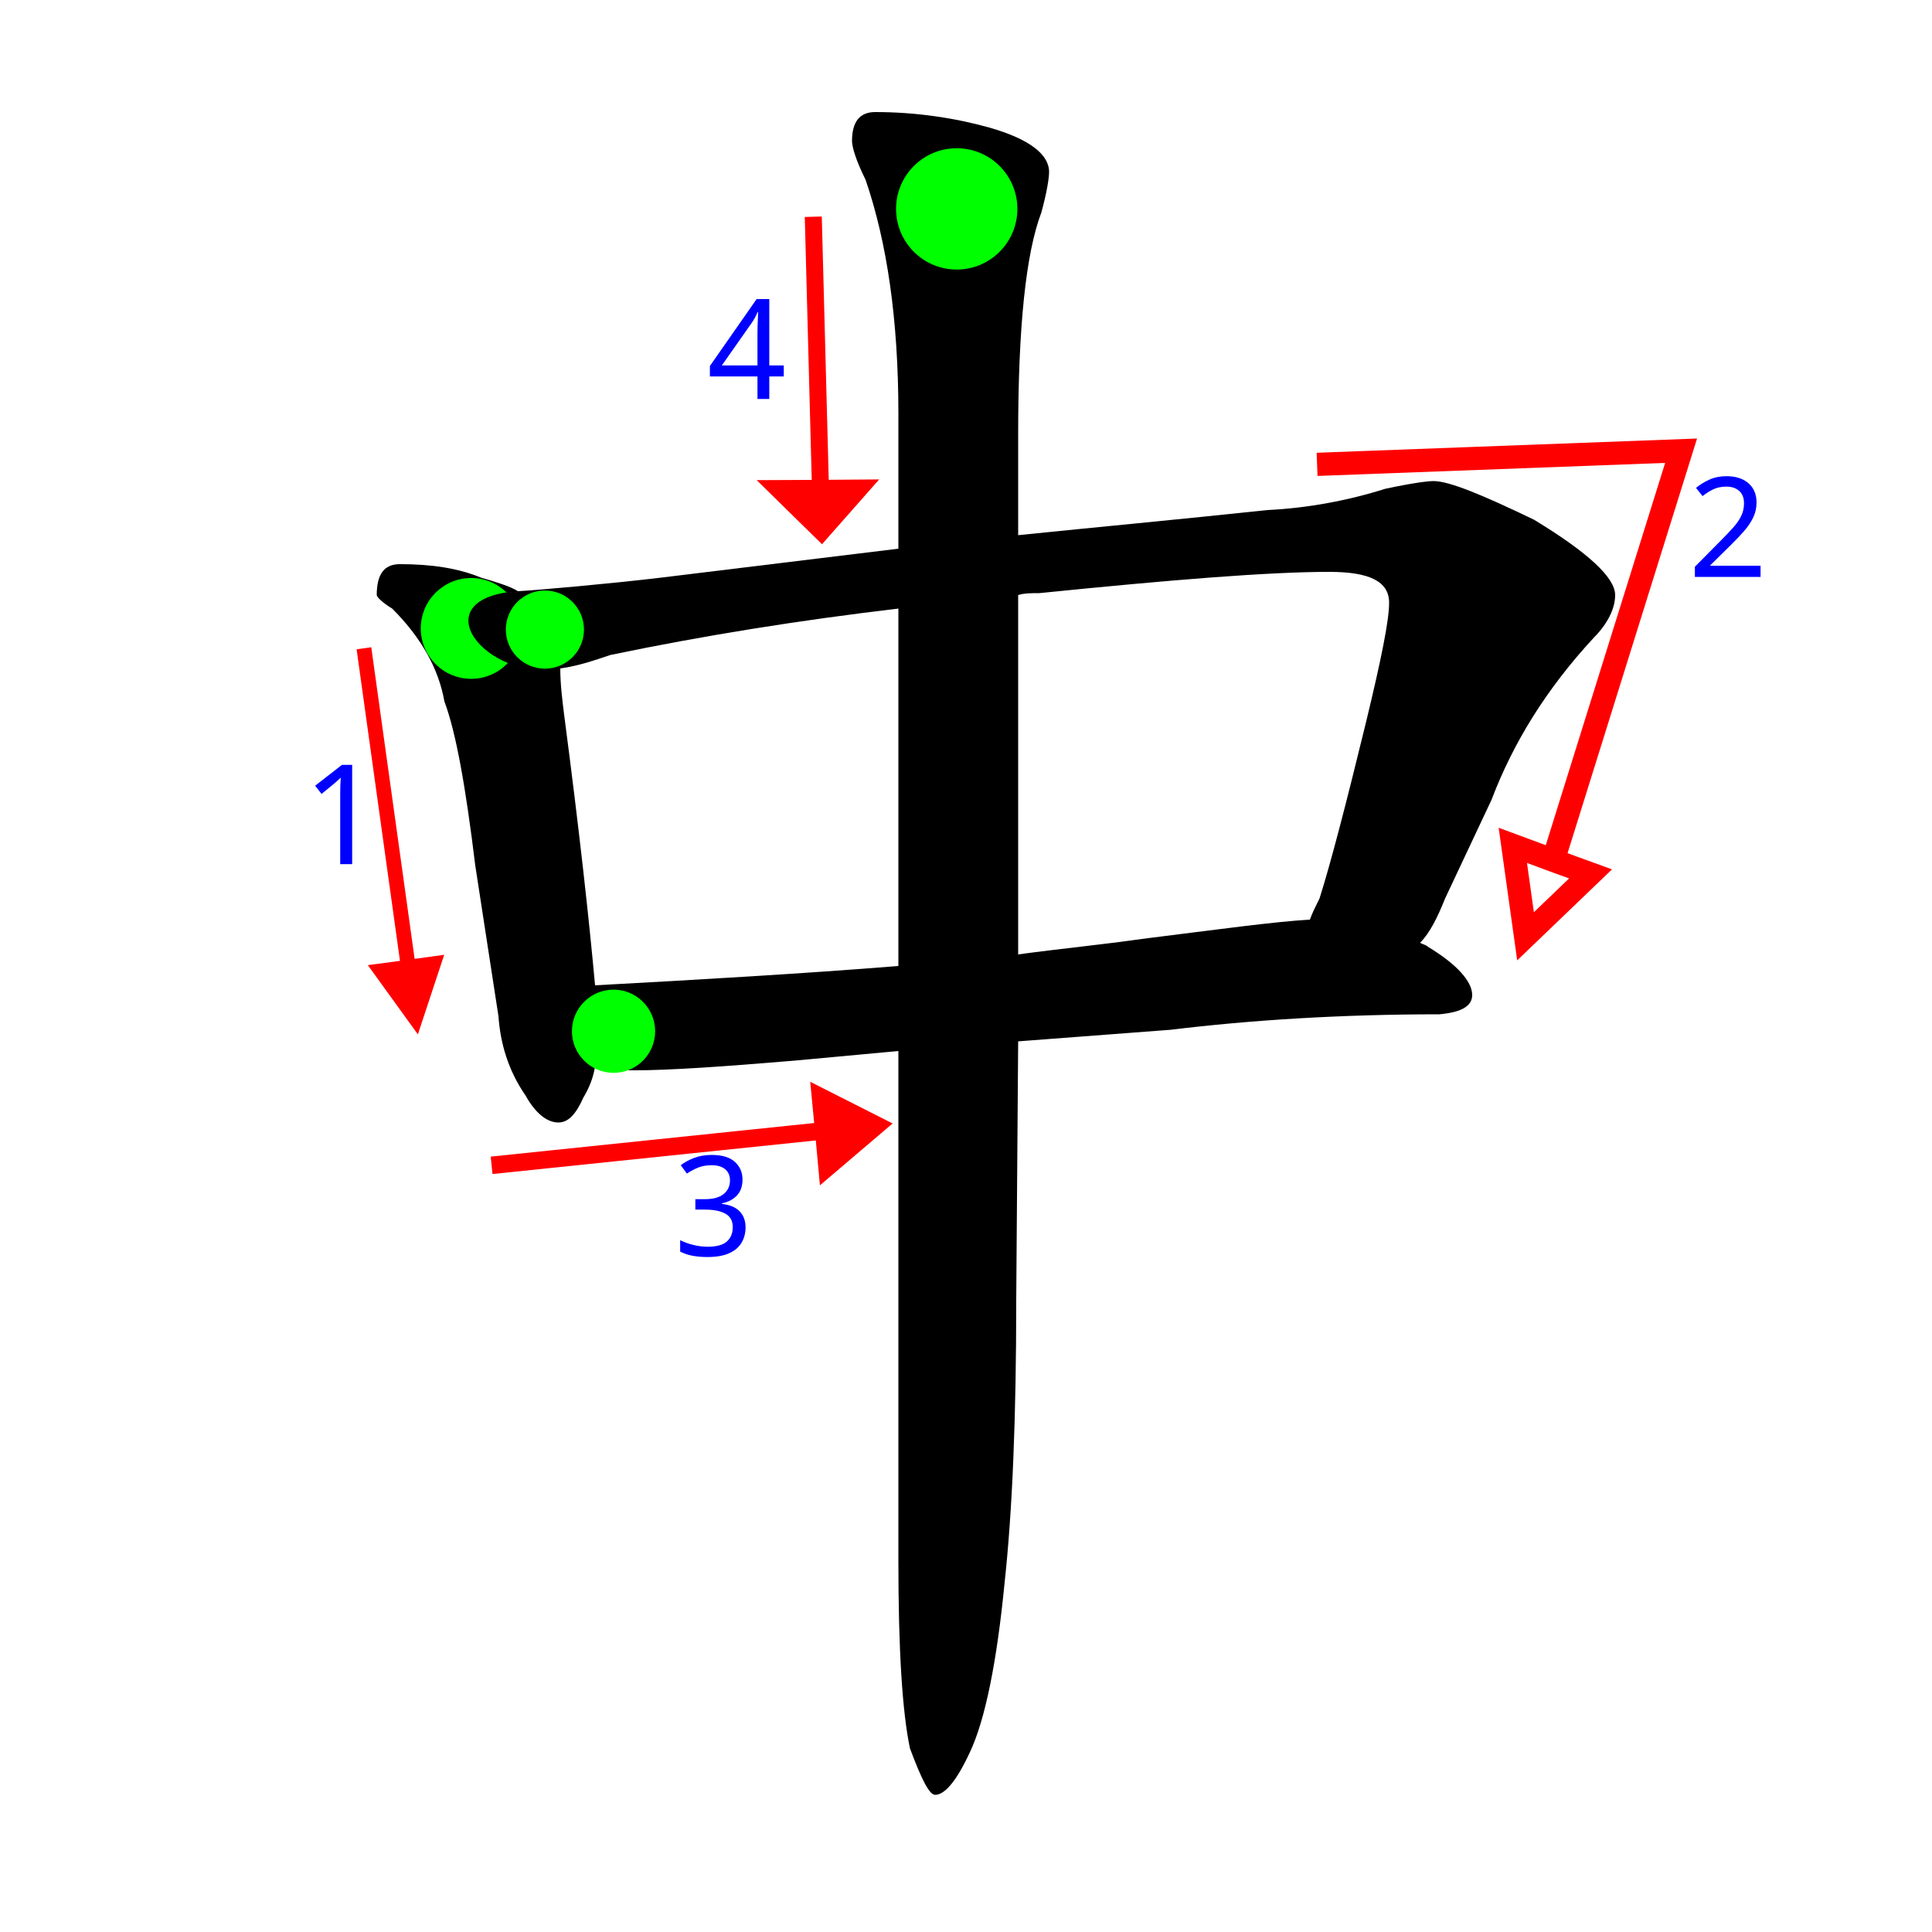
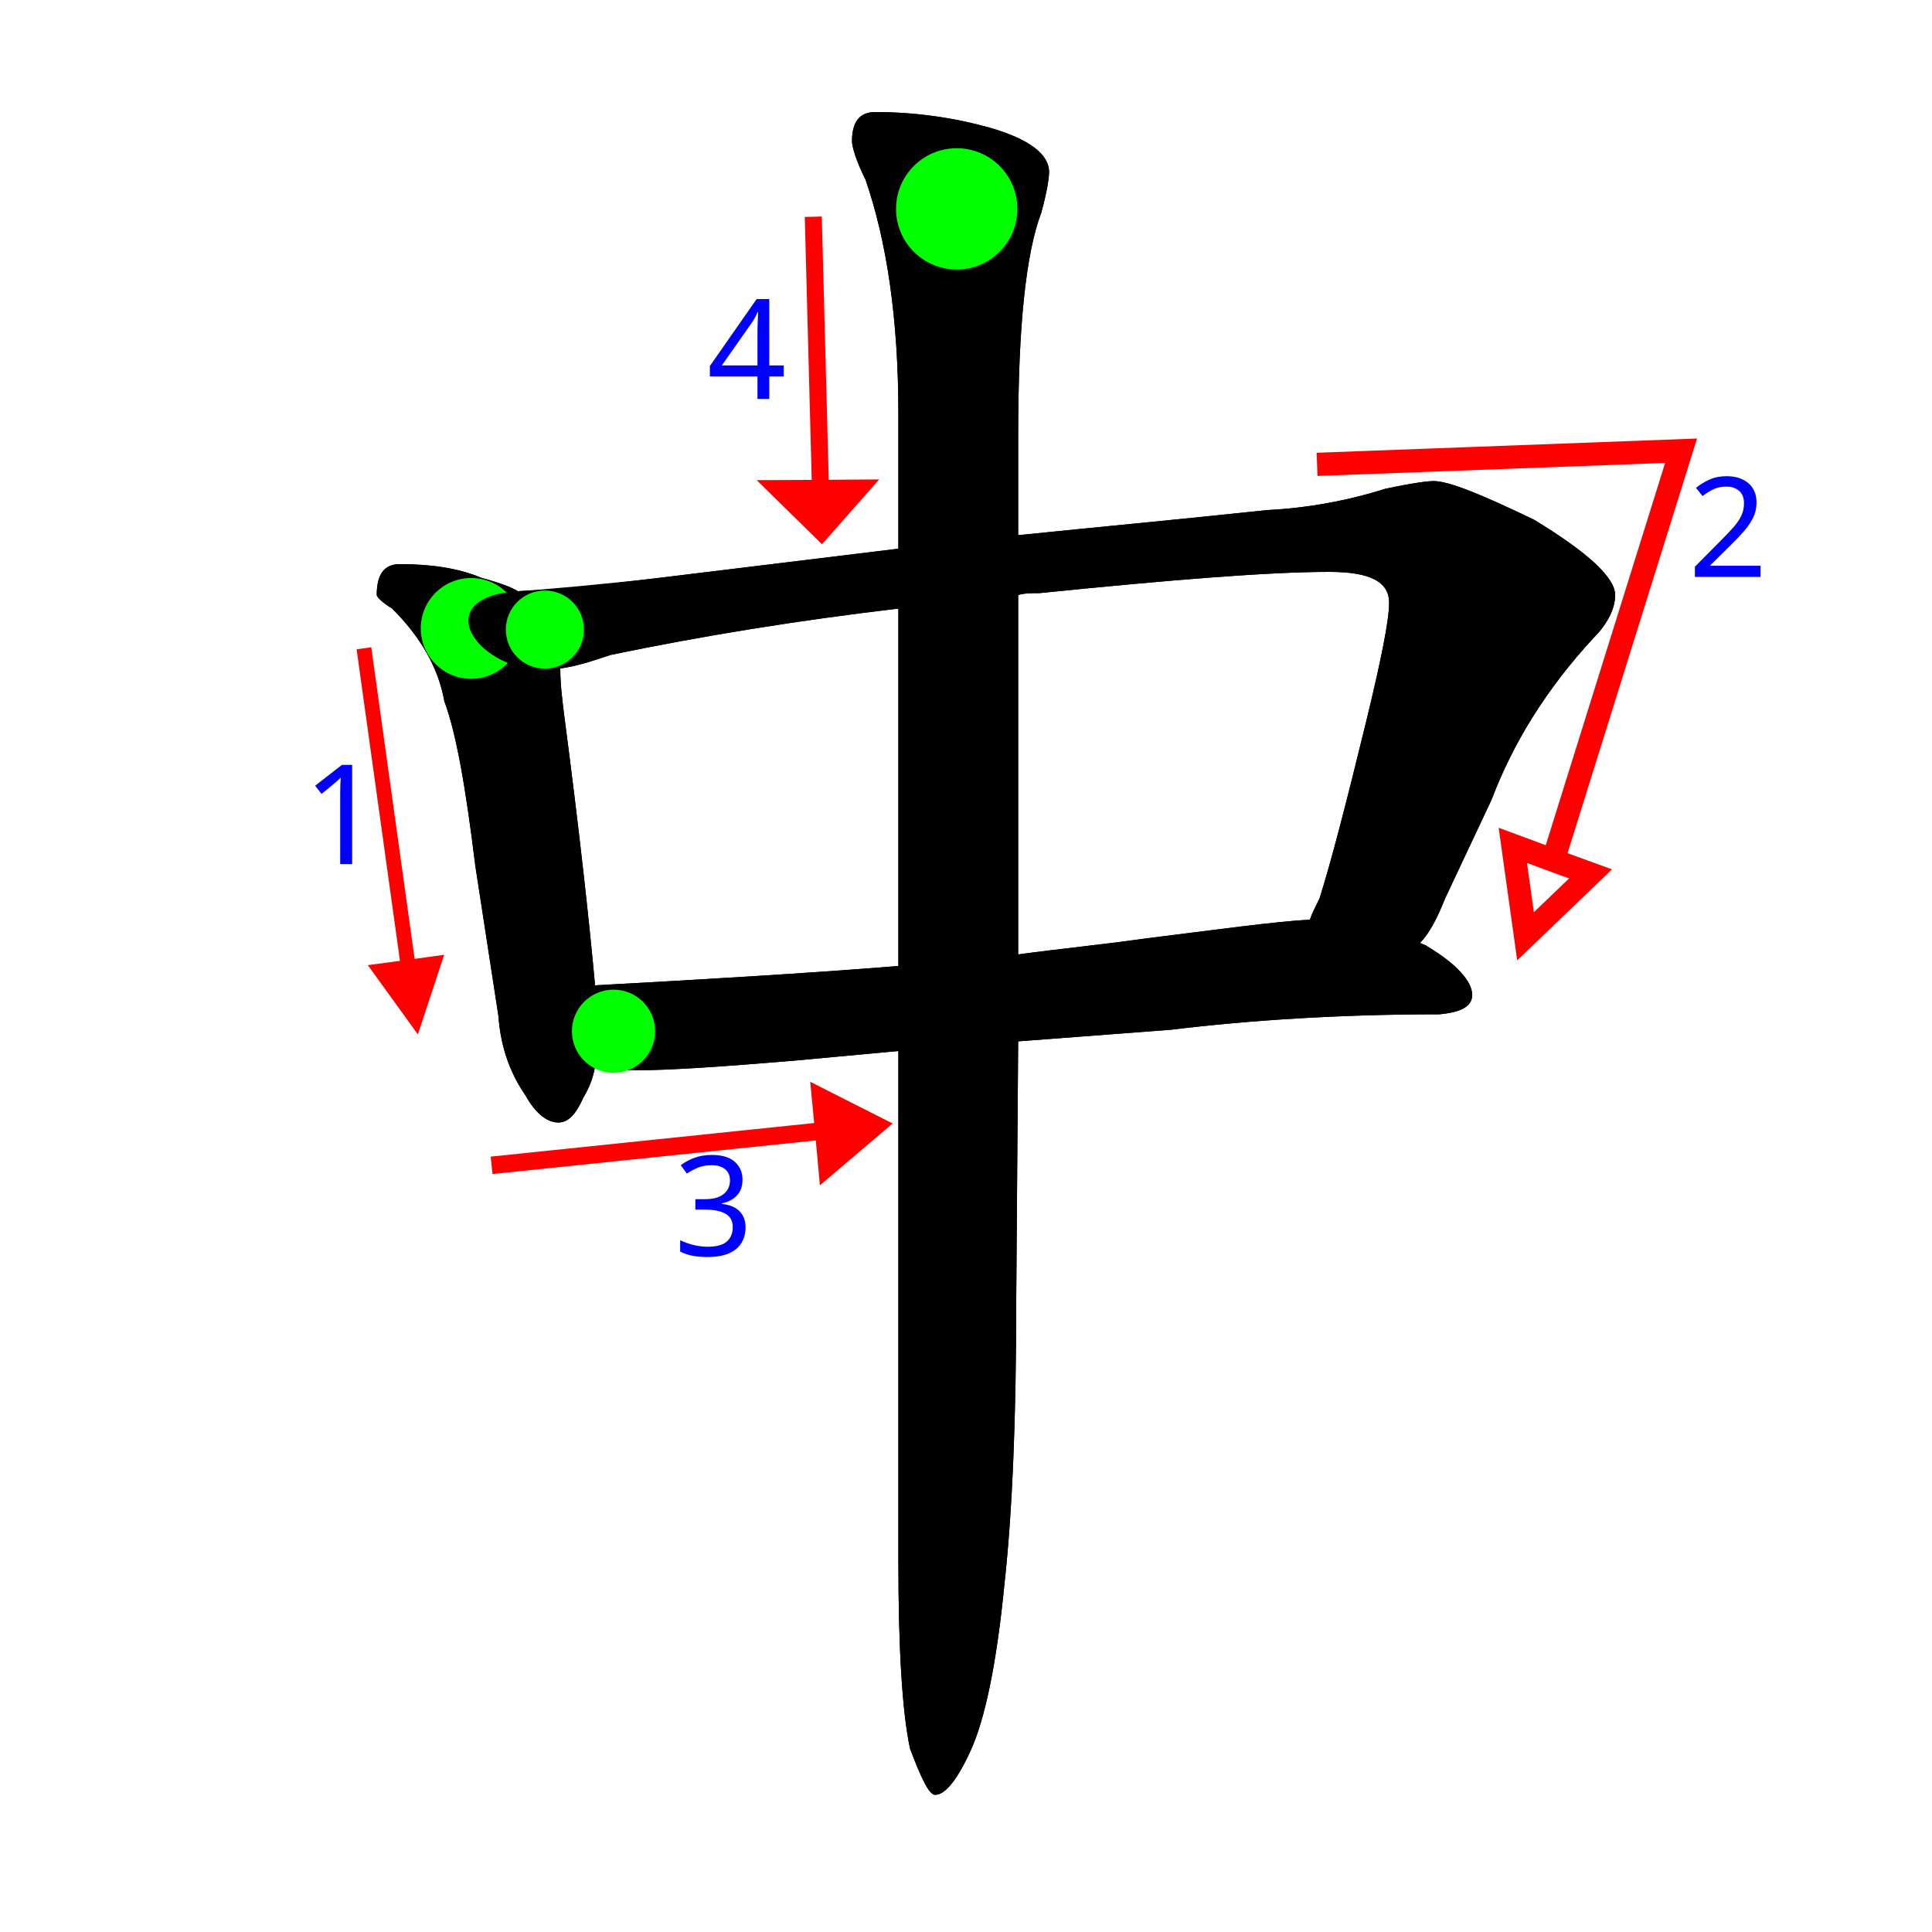
- <svg xmlns="http://www.w3.org/2000/svg" version="1.1" x="0px" y="0px" width="1000px" height="1000px" viewBox="0 0 1000 1000" enable-background="new 0 0 1000 1000" xml:space="preserve">
-   <g id="Layer_1" display="none">
-     <path id="glyph" display="inline" d="M207,292c16,0,30,2,42,7c7,2,14,4,19,7c24-1,49-4,74-7c33-4,74-9,123-15v-70c0-49-6-89-17-121   c-5-10-7-17-7-20c0-10,4-15,12-15c21,0,41,3,59,8c21,6,31,14,31,23c0,3-1,10-4,21c-8,21-12,59-12,115v52c39-4,82-8,129-13   c21-1,42-5,61-11c14-3,22-4,25-4c8,0,25,7,52,20c28,17,42,30,42,39c0,7-4,15-11,22c-25,27-42,55-53,84l-24,51c-4,10-8,18-13,23   c1,1,3,1,4,2c15,9,23,18,23,25c0,6-6,9-17,10c-51,0-98,3-139,8l-79,6l-1,134c0,61-2,109-6,146c-4,41-10,71-18,88c-7,15-13,22-18,22   c-3,0-7-8-13-24c-4-19-6-51-6-97V544l-54,5c-36,3-64,5-83,5c-8,0-15-1-20-2c-1,6-3,11-6,16c-4,9-8,13-13,13c-6,0-12-5-17-14   c-9-13-13-27-14-41l-12-78c-5-41-10-69-16-85c-3-17-12-33-27-48c-5-3-8-6-8-7C195,297,199,292,207,292 M308,510c55-3,107-6,157-10   V315c-51,6-101,14-149,24c-9,3-18,6-26,7c0,8,1,16,2,24C300,431,305,477,308,510 M527,308v186c22-3,43-5,64-8c40-5,69-9,87-10   c1-3,3-7,5-11c6-19,14-50,24-91c8-33,12-53,12-62c0-11-10-16-31-16c-31,0-81,4-150,11C534,307,530,307,527,308z" />
+ <svg xmlns="http://www.w3.org/2000/svg" version="1.1" id="Layer_1" x="0px" y="0px" width="1000px" height="1000px" viewBox="0 0 1000 1000" enable-background="new 0 0 1000 1000" xml:space="preserve">
+   <g id="Layer_1_1_">
+     <path id="glyph" d="M207,292c16,0,30,2,42,7c7,2,14,4,19,7c24-1,49-4,74-7c33-4,74-9,123-15v-70c0-49-6-89-17-121c-5-10-7-17-7-20   c0-10,4-15,12-15c21,0,41,3,59,8c21,6,31,14,31,23c0,3-1,10-4,21c-8,21-12,59-12,115v52c39-4,82-8,129-13c21-1,42-5,61-11   c14-3,22-4,25-4c8,0,25,7,52,20c28,17,42,30,42,39c0,7-4,15-11,22c-25,27-42,55-53,84l-24,51c-4,10-8,18-13,23c1,1,3,1,4,2   c15,9,23,18,23,25c0,6-6,9-17,10c-51,0-98,3-139,8l-79,6l-1,134c0,61-2,109-6,146c-4,41-10,71-18,88c-7,15-13,22-18,22   c-3,0-7-8-13-24c-4-19-6-51-6-97V544l-54,5c-36,3-64,5-83,5c-8,0-15-1-20-2c-1,6-3,11-6,16c-4,9-8,13-13,13c-6,0-12-5-17-14   c-9-13-13-27-14-41l-12-78c-5-41-10-69-16-85c-3-17-12-33-27-48c-5-3-8-6-8-7C195,297,199,292,207,292 M308,510c55-3,107-6,157-10   V315c-51,6-101,14-149,24c-9,3-18,6-26,7c0,8,1,16,2,24C300,431,305,477,308,510 M527,308v186c22-3,43-5,64-8c40-5,69-9,87-10   c1-3,3-7,5-11c6-19,14-50,24-91c8-33,12-53,12-62c0-11-10-16-31-16c-31,0-81,4-150,11C534,307,530,307,527,308z" />
  </g>
  <g id="Layer_2">
-     <path d="M308,510c-3-33-8-79-16-140c-1-8-2-16-2-24c0,0-5-31.5-22-40c-3.375-2.375-12-5-19-7c-12-5-26-7-42-7c-8,0-12,5-12,16   c0,1,3,4,8,7c15,15,24,31,27,48c6,16,11,44,16,85l12,78c1,14,5,28,14,41c5,9,11,14,17,14c5,0,9-4,13-13c3-5,5-10,6-16V510z" />
+     <path id="Stroke_3_" d="M308,510c-3-33-8-79-16-140c-1-8-2-16-2-24c0,0-5-31.5-22-40c-3.375-2.375-12-5-19-7c-12-5-26-7-42-7   c-8,0-12,5-12,16c0,1,3,4,8,7c15,15,24,31,27,48c6,16,11,44,16,85l12,78c1,14,5,28,14,41c5,9,11,14,17,14c5,0,9-4,13-13   c3-5,5-10,6-16V510z" />
    <circle id="Start_Mark" fill="#00FF00" cx="243.883" cy="325.266" r="26.092" />
    <polyline id="Arrow" fill="#FF0000" stroke="#FF0000" stroke-width="7.657" points="188.374,335.542 211.344,500.632    197.25,502.509 215.01,527.09 224.353,498.83 211.344,500.632  " />
-     <text transform="matrix(1 0 0 1 156.7158 447.2876)" fill="#0000FF" font-family="'MyriadPro-Regular'" font-size="72">1</text>
+     <text transform="matrix(1 0 0 1 156.7158 447.2871)" fill="#0000FF" font-family="'MyriadPro-Regular'" font-size="72">1</text>
  </g>
  <g id="Layer_3">
-     <path d="M735,488c5-5,9-13,13-23l24-51c11-29,28-57,53-84c7-7,11-15,11-22c0-9-14-22-42-39c-27-13-44-20-52-20c-3,0-11,1-25,4   c-19,6-40,10-61,11c-47,5-90,9-129,13l-62,7c-49,6-90,11-123,15c-25,3-64,6.5-74,7c-50.5,3.5-17,47,22,40c10-1.5,17-4,26-7   c48-10,98-18,149-24l62-7c3-1,7-1,11-1c69-7,119-11,150-11c21,0,31,5,31,16c0,9-4,29-12,62c-10,41-18,72-24,91c-2,4-4,8-5,11   C662,537.25,735,488,735,488z" />
+     <path id="Stroke_2_" d="M735,488c5-5,9-13,13-23l24-51c11-29,28-57,53-84c7-7,11-15,11-22c0-9-14-22-42-39c-27-13-44-20-52-20   c-3,0-11,1-25,4c-19,6-40,10-61,11c-47,5-90,9-129,13l-62,7c-49,6-90,11-123,15c-25,3-64,6.5-74,7c-50.5,3.5-17,47,22,40   c10-1.5,17-4,26-7c48-10,98-18,149-24l62-7c3-1,7-1,11-1c69-7,119-11,150-11c21,0,31,5,31,16c0,9-4,29-12,62c-10,41-18,72-24,91   c-2,4-4,8-5,11C662,537.25,735,488,735,488z" />
    <circle id="Start_Mark_1_" fill="#00FF00" cx="282.042" cy="325.876" r="20.219" />
    <text transform="matrix(1 0 0 1 873.8203 298.6035)" fill="#0000FF" font-family="'MyriadPro-Regular'" font-size="72">2</text>
    <polyline fill="none" stroke="#FF0000" stroke-width="12" points="681.718,240.349 870.132,233.29 803.931,445.288    783.033,437.556 789.615,484.623 823.271,452.326 803.931,445.288  " />
  </g>
  <g id="Layer_4">
-     <path d="M678,476c-18,1-47,5-87,10c-21,3-42,5-64,8l-62,6c-50,4-102,7-157,10c0,0-59.75,13.75,0,42c4,1,12,2,20,2c19,0,47-2,83-5   l54-5l62-5l79-6c41-5,88-8,139-8c11-1,17-4,17-10c0-7-8-16-23-25c-1-1-2-1-4-2C718,474,678,476,678,476z" />
-     <path d="M279,562.75" />
+     <path id="Stroke_1_" d="M678,476c-18,1-47,5-87,10c-21,3-42,5-64,8l-62,6c-50,4-102,7-157,10c0,0-59.75,13.75,0,42c4,1,12,2,20,2   c19,0,47-2,83-5l54-5l62-5l79-6c41-5,88-8,139-8c11-1,17-4,17-10c0-7-8-16-23-25c-1-1-2-1-4-2C718,474,678,476,678,476z" />
    <circle id="Start_Mark_2_" fill="#00FF00" cx="317.568" cy="533.772" r="21.535" />
    <polyline id="Arrow_1_" fill="#FF0000" stroke="#FF0000" stroke-width="9.056" points="254.45,603.169 426.351,585.315    428.102,604.419 453.899,582.475 424.661,567.678 426.351,585.315  " />
    <text transform="matrix(1 0 0 1 348.8203 649.9189)" fill="#0000FF" font-family="'MyriadPro-Regular'" font-size="72">3</text>
  </g>
  <g id="Layer_5">
-     <path d="M465,544v264c0,46,2,78,6,97c6,16,10,24,13,24c5,0,11-7,18-22c8-17,14-47,18-88c4-37,6-85,6-146l1-134v-45V308v-31v-52   c0-56,4-94,12-115c3-11,4-18,4-21c0-9-10-17-31-23c-18-5-38-8-59-8c-8,0-12,5-12,15c0,3,2,10,7,20c11,32,17,72,17,121v70v31v185   V544z" />
+     <path id="Stroke" d="M465,544v264c0,46,2,78,6,97c6,16,10,24,13,24c5,0,11-7,18-22c8-17,14-47,18-88c4-37,6-85,6-146l1-134v-45V308   v-31v-52c0-56,4-94,12-115c3-11,4-18,4-21c0-9-10-17-31-23c-18-5-38-8-59-8c-8,0-12,5-12,15c0,3,2,10,7,20c11,32,17,72,17,121v70   v31v185V544z" />
    <circle id="Start_Mark_3_" fill="#00FF00" cx="495.199" cy="108.122" r="31.395" />
    <polyline id="Arrow_2_" fill="#FF0000" stroke="#FF0000" stroke-width="8.804" points="420.955,112.185 424.666,252.773    402.385,252.874 425.238,275.303 445.246,252.622 424.666,252.773  " />
-     <text transform="matrix(1 0 0 1 365.9258 206.4985)" fill="#0000FF" font-family="'MyriadPro-Regular'" font-size="72">4</text>
+     <text transform="matrix(1 0 0 1 365.9258 206.498)" fill="#0000FF" font-family="'MyriadPro-Regular'" font-size="72">4</text>
  </g>
</svg>
